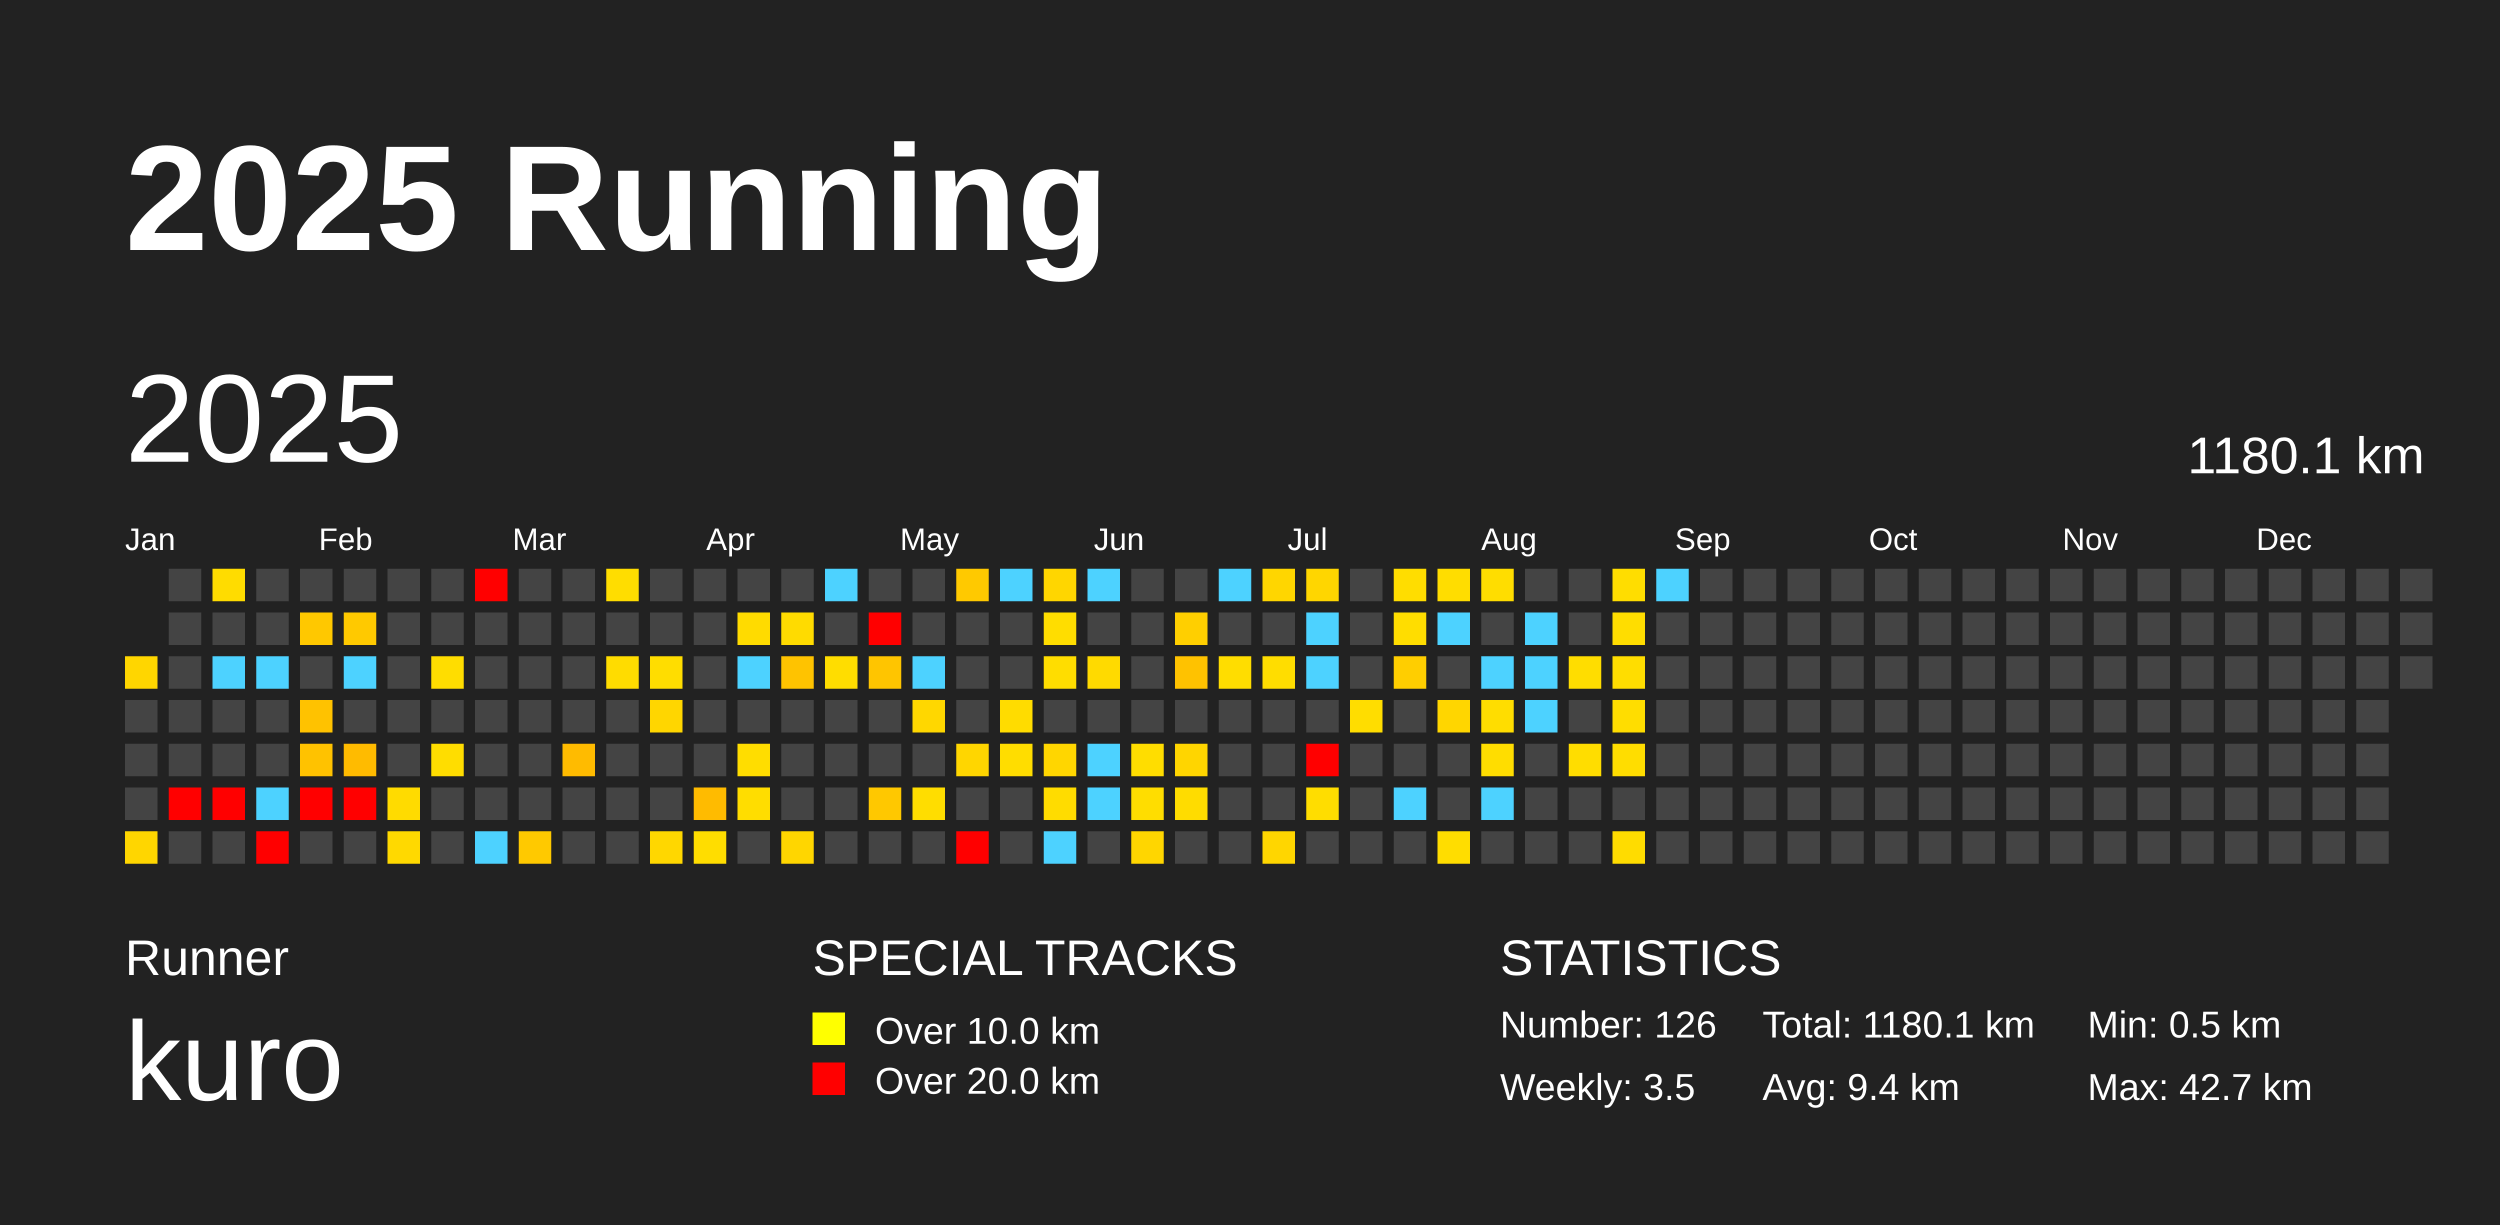
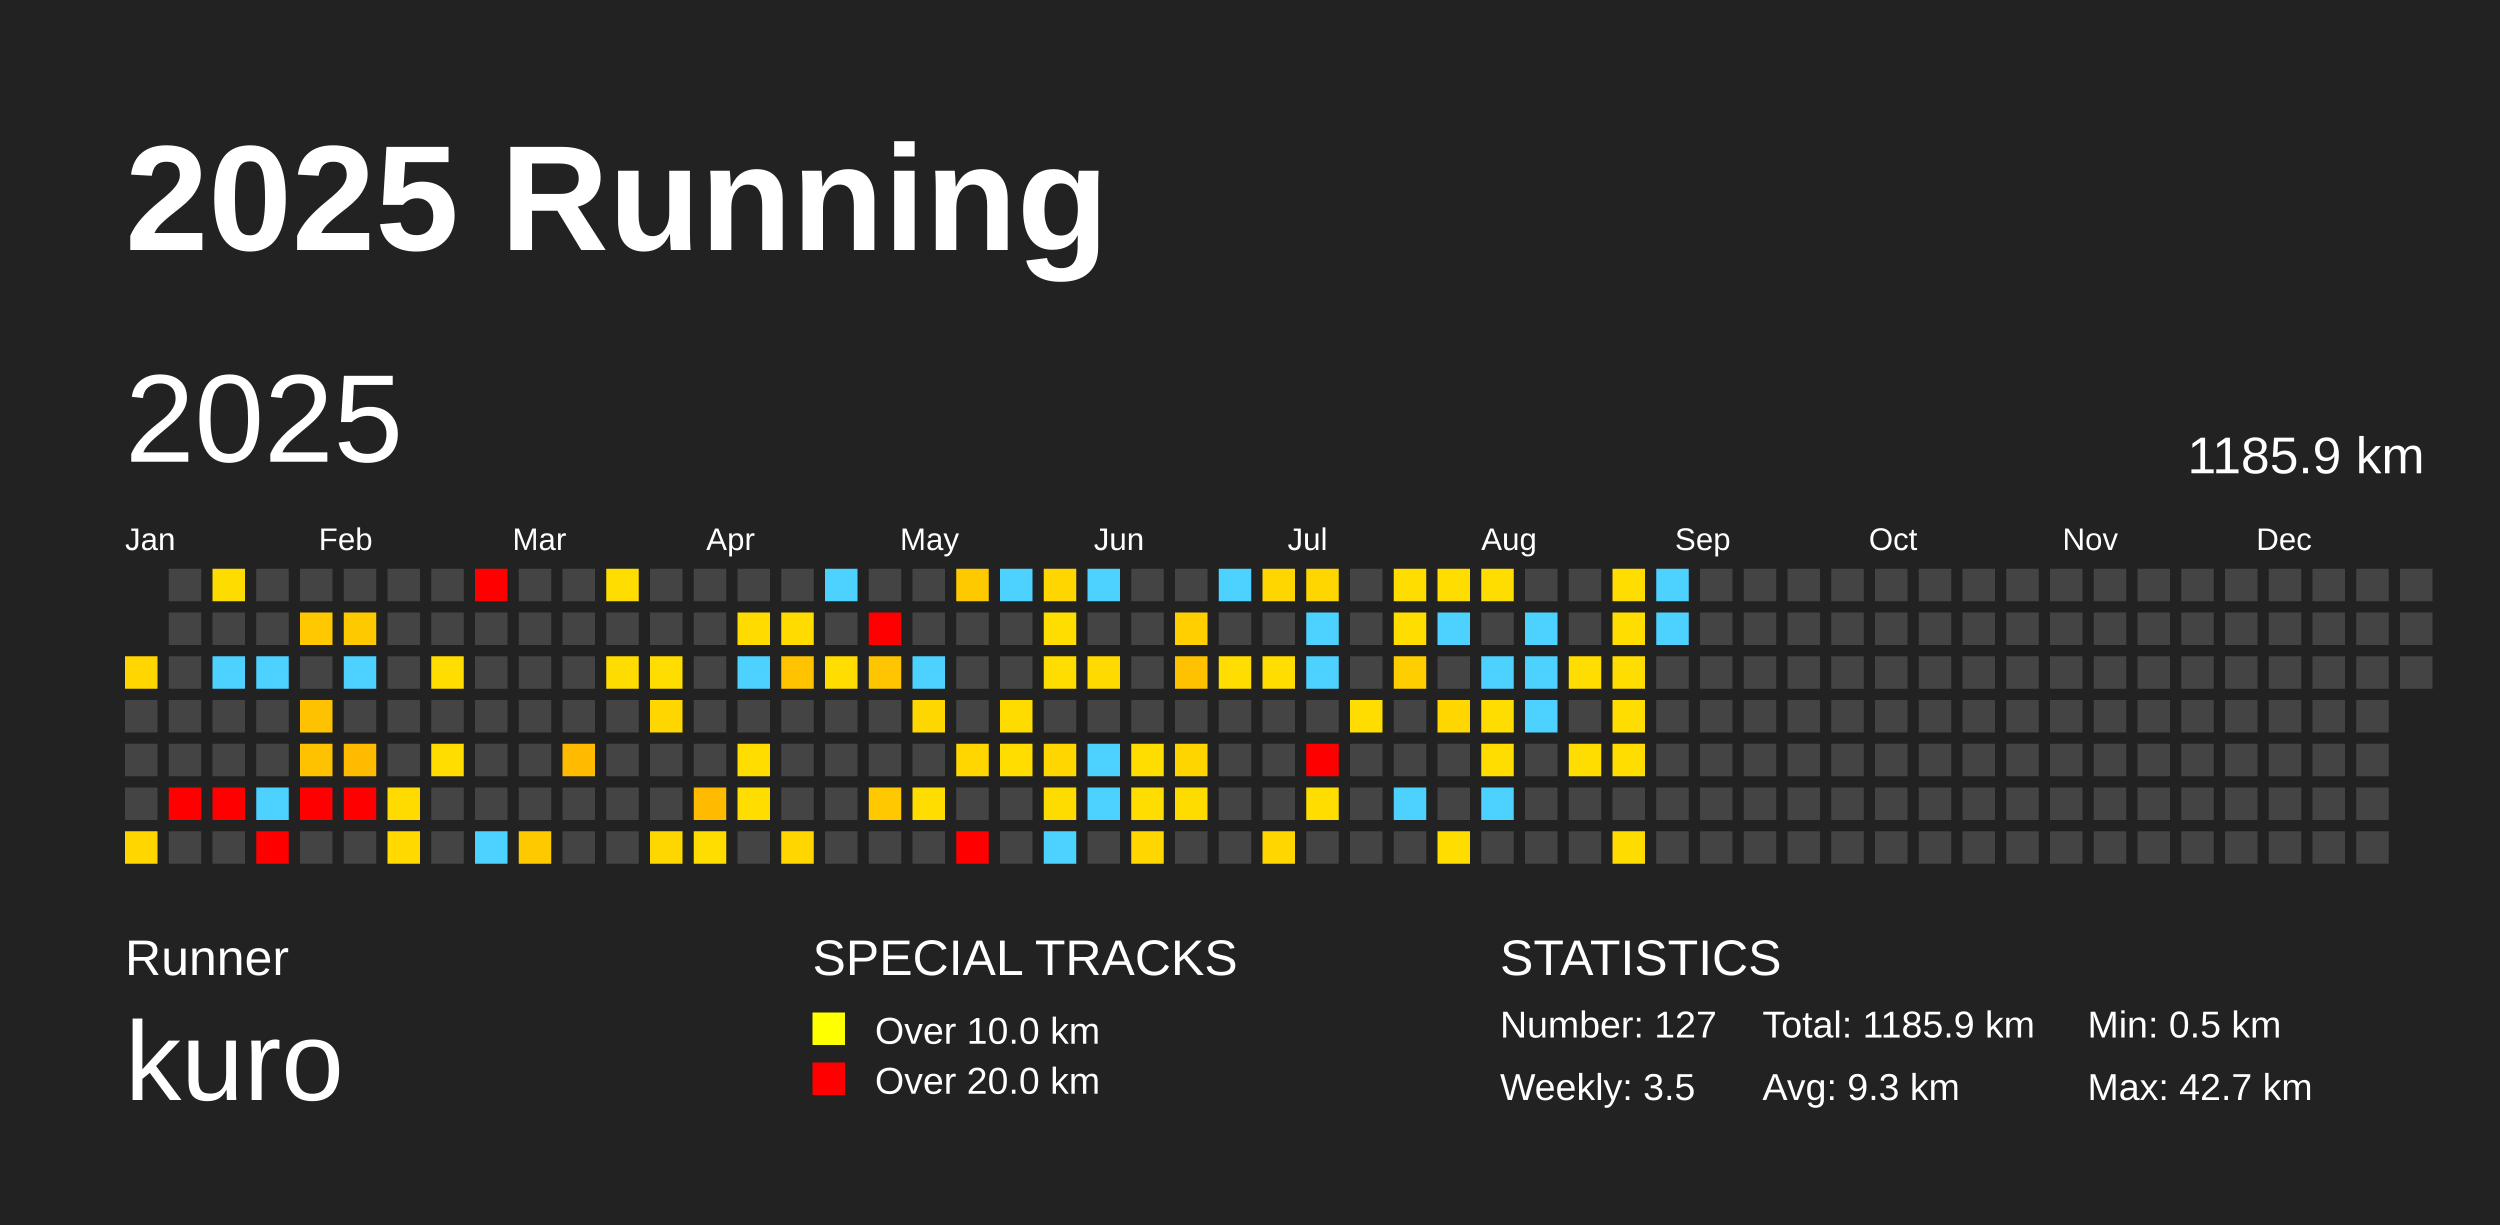
<svg xmlns="http://www.w3.org/2000/svg" baseProfile="full" height="98mm" version="1.1" viewBox="0,0,200,98" width="200mm">
  <defs />
  <rect fill="#222222" height="98" width="200" x="0" y="0" />
  <text fill="#FFFFFF" style="font-size:12px; font-family:Arial; font-weight:bold;" x="10" y="20">2025 Running</text>
  <text fill="#FFFFFF" style="font-size:4px; font-family:Arial" x="10" y="78">Runner</text>
  <text fill="#FFFFFF" style="font-size:9px; font-family:Arial" x="10" y="88">kuro</text>
  <text fill="#FFFFFF" style="font-size:4px; font-family:Arial" x="65" y="78">SPECIAL TRACKS</text>
  <rect fill="yellow" height="2.6" width="2.6" x="65" y="81" />
  <text fill="#FFFFFF" style="font-size:3px; font-family:Arial" x="70" y="83.5">Over 10.0 km</text>
  <rect fill="red" height="2.6" width="2.6" x="65" y="85" />
  <text fill="#FFFFFF" style="font-size:3px; font-family:Arial" x="70" y="87.5">Over 20.0 km</text>
  <text fill="#FFFFFF" style="font-size:4px; font-family:Arial" x="120" y="78">STATISTICS</text>
-   <text fill="#FFFFFF" style="font-size:3px; font-family:Arial" x="120" y="83">Number: 126</text>
+   <text fill="#FFFFFF" style="font-size:3px; font-family:Arial" x="120" y="83">Number: 127</text>
  <text fill="#FFFFFF" style="font-size:3px; font-family:Arial" x="120" y="88">Weekly: 3.5</text>
-   <text fill="#FFFFFF" style="font-size:3px; font-family:Arial" x="141" y="83">Total: 1180.1 km</text>
-   <text fill="#FFFFFF" style="font-size:3px; font-family:Arial" x="141" y="88">Avg: 9.4 km</text>
+   <text fill="#FFFFFF" style="font-size:3px; font-family:Arial" x="141" y="83">Total: 1185.9 km</text>
+   <text fill="#FFFFFF" style="font-size:3px; font-family:Arial" x="141" y="88">Avg: 9.3 km</text>
  <text fill="#FFFFFF" style="font-size:3px; font-family:Arial" x="167" y="83">Min: 0.5 km</text>
  <text fill="#FFFFFF" style="font-size:3px; font-family:Arial" x="167" y="88">Max: 42.7 km</text>
  <text dominant-baseline="hanging" fill="#FFFFFF" style="font-size:10.0px; font-family:Arial;" x="10" y="30">2025</text>
-   <text dominant-baseline="hanging" fill="#FFFFFF" style="font-size:4.125px; font-family:Arial;" x="175" y="35">1180.1 km</text>
+   <text dominant-baseline="hanging" fill="#FFFFFF" style="font-size:4.125px; font-family:Arial;" x="175" y="35">1185.9 km</text>
  <text fill="#FFFFFF" style="font-size:2.5px; font-family:Arial" x="10.0" y="44">Jan</text>
  <text fill="#FFFFFF" style="font-size:2.5px; font-family:Arial" x="25.5" y="44">Feb</text>
  <text fill="#FFFFFF" style="font-size:2.5px; font-family:Arial" x="41.0" y="44">Mar</text>
  <text fill="#FFFFFF" style="font-size:2.5px; font-family:Arial" x="56.5" y="44">Apr</text>
  <text fill="#FFFFFF" style="font-size:2.5px; font-family:Arial" x="72.0" y="44">May</text>
  <text fill="#FFFFFF" style="font-size:2.5px; font-family:Arial" x="87.5" y="44">Jun</text>
  <text fill="#FFFFFF" style="font-size:2.5px; font-family:Arial" x="103.0" y="44">Jul</text>
  <text fill="#FFFFFF" style="font-size:2.5px; font-family:Arial" x="118.5" y="44">Aug</text>
  <text fill="#FFFFFF" style="font-size:2.5px; font-family:Arial" x="134.0" y="44">Sep</text>
  <text fill="#FFFFFF" style="font-size:2.5px; font-family:Arial" x="149.5" y="44">Oct</text>
  <text fill="#FFFFFF" style="font-size:2.5px; font-family:Arial" x="165.0" y="44">Nov</text>
  <text fill="#FFFFFF" style="font-size:2.5px; font-family:Arial" x="180.5" y="44">Dec</text>
  <rect fill="#ffd600" height="2.6" width="2.6" x="10.0" y="52.5" />
  <rect fill="#444444" height="2.6" width="2.6" x="10.0" y="56.0" />
  <rect fill="#444444" height="2.6" width="2.6" x="10.0" y="59.5" />
  <rect fill="#444444" height="2.6" width="2.6" x="10.0" y="63.0" />
  <rect fill="#ffd600" height="2.6" width="2.6" x="10.0" y="66.5" />
  <rect fill="#444444" height="2.6" width="2.6" x="13.5" y="45.5" />
  <rect fill="#444444" height="2.6" width="2.6" x="13.5" y="49.0" />
  <rect fill="#444444" height="2.6" width="2.6" x="13.5" y="52.5" />
  <rect fill="#444444" height="2.6" width="2.6" x="13.5" y="56.0" />
  <rect fill="#444444" height="2.6" width="2.6" x="13.5" y="59.5" />
  <rect fill="red" height="2.6" width="2.6" x="13.5" y="63.0" />
  <rect fill="#444444" height="2.6" width="2.6" x="13.5" y="66.5" />
  <rect fill="#ffdc00" height="2.6" width="2.6" x="17.0" y="45.5" />
  <rect fill="#444444" height="2.6" width="2.6" x="17.0" y="49.0" />
  <rect fill="#4dd2ff" height="2.6" width="2.6" x="17.0" y="52.5" />
  <rect fill="#444444" height="2.6" width="2.6" x="17.0" y="56.0" />
  <rect fill="#444444" height="2.6" width="2.6" x="17.0" y="59.5" />
  <rect fill="red" height="2.6" width="2.6" x="17.0" y="63.0" />
  <rect fill="#444444" height="2.6" width="2.6" x="17.0" y="66.5" />
  <rect fill="#444444" height="2.6" width="2.6" x="20.5" y="45.5" />
  <rect fill="#444444" height="2.6" width="2.6" x="20.5" y="49.0" />
  <rect fill="#4dd2ff" height="2.6" width="2.6" x="20.5" y="52.5" />
  <rect fill="#444444" height="2.6" width="2.6" x="20.5" y="56.0" />
  <rect fill="#444444" height="2.6" width="2.6" x="20.5" y="59.5" />
  <rect fill="#4dd2ff" height="2.6" width="2.6" x="20.5" y="63.0" />
  <rect fill="red" height="2.6" width="2.6" x="20.5" y="66.5" />
  <rect fill="#444444" height="2.6" width="2.6" x="24.0" y="45.5" />
  <rect fill="#ffc800" height="2.6" width="2.6" x="24.0" y="49.0" />
  <rect fill="#444444" height="2.6" width="2.6" x="24.0" y="52.5" />
  <rect fill="#ffc200" height="2.6" width="2.6" x="24.0" y="56.0" />
  <rect fill="#ffc200" height="2.6" width="2.6" x="24.0" y="59.5" />
  <rect fill="red" height="2.6" width="2.6" x="24.0" y="63.0" />
  <rect fill="#444444" height="2.6" width="2.6" x="24.0" y="66.5" />
  <rect fill="#444444" height="2.6" width="2.6" x="27.5" y="45.5" />
  <rect fill="#ffc900" height="2.6" width="2.6" x="27.5" y="49.0" />
  <rect fill="#4dd2ff" height="2.6" width="2.6" x="27.5" y="52.5" />
  <rect fill="#444444" height="2.6" width="2.6" x="27.5" y="56.0" />
  <rect fill="#ffbb00" height="2.6" width="2.6" x="27.5" y="59.5" />
  <rect fill="red" height="2.6" width="2.6" x="27.5" y="63.0" />
  <rect fill="#444444" height="2.6" width="2.6" x="27.5" y="66.5" />
  <rect fill="#444444" height="2.6" width="2.6" x="31.0" y="45.5" />
  <rect fill="#444444" height="2.6" width="2.6" x="31.0" y="49.0" />
  <rect fill="#444444" height="2.6" width="2.6" x="31.0" y="52.5" />
  <rect fill="#444444" height="2.6" width="2.6" x="31.0" y="56.0" />
  <rect fill="#444444" height="2.6" width="2.6" x="31.0" y="59.5" />
  <rect fill="#ffdb00" height="2.6" width="2.6" x="31.0" y="63.0" />
  <rect fill="#ffd900" height="2.6" width="2.6" x="31.0" y="66.5" />
  <rect fill="#444444" height="2.6" width="2.6" x="34.5" y="45.5" />
  <rect fill="#444444" height="2.6" width="2.6" x="34.5" y="49.0" />
  <rect fill="#ffdd00" height="2.6" width="2.6" x="34.5" y="52.5" />
  <rect fill="#444444" height="2.6" width="2.6" x="34.5" y="56.0" />
  <rect fill="#ffdd00" height="2.6" width="2.6" x="34.5" y="59.5" />
  <rect fill="#444444" height="2.6" width="2.6" x="34.5" y="63.0" />
  <rect fill="#444444" height="2.6" width="2.6" x="34.5" y="66.5" />
  <rect fill="red" height="2.6" width="2.6" x="38.0" y="45.5" />
  <rect fill="#444444" height="2.6" width="2.6" x="38.0" y="49.0" />
  <rect fill="#444444" height="2.6" width="2.6" x="38.0" y="52.5" />
  <rect fill="#444444" height="2.6" width="2.6" x="38.0" y="56.0" />
  <rect fill="#444444" height="2.6" width="2.6" x="38.0" y="59.5" />
  <rect fill="#444444" height="2.6" width="2.6" x="38.0" y="63.0" />
  <rect fill="#4dd2ff" height="2.6" width="2.6" x="38.0" y="66.5" />
  <rect fill="#444444" height="2.6" width="2.6" x="41.5" y="45.5" />
  <rect fill="#444444" height="2.6" width="2.6" x="41.5" y="49.0" />
  <rect fill="#444444" height="2.6" width="2.6" x="41.5" y="52.5" />
  <rect fill="#444444" height="2.6" width="2.6" x="41.5" y="56.0" />
  <rect fill="#444444" height="2.6" width="2.6" x="41.5" y="59.5" />
  <rect fill="#444444" height="2.6" width="2.6" x="41.5" y="63.0" />
  <rect fill="#ffc900" height="2.6" width="2.6" x="41.5" y="66.5" />
  <rect fill="#444444" height="2.6" width="2.6" x="45.0" y="45.5" />
  <rect fill="#444444" height="2.6" width="2.6" x="45.0" y="49.0" />
  <rect fill="#444444" height="2.6" width="2.6" x="45.0" y="52.5" />
  <rect fill="#444444" height="2.6" width="2.6" x="45.0" y="56.0" />
  <rect fill="#ffbb00" height="2.6" width="2.6" x="45.0" y="59.5" />
  <rect fill="#444444" height="2.6" width="2.6" x="45.0" y="63.0" />
  <rect fill="#444444" height="2.6" width="2.6" x="45.0" y="66.5" />
  <rect fill="#ffdd00" height="2.6" width="2.6" x="48.5" y="45.5" />
  <rect fill="#444444" height="2.6" width="2.6" x="48.5" y="49.0" />
  <rect fill="#ffdc00" height="2.6" width="2.6" x="48.5" y="52.5" />
  <rect fill="#444444" height="2.6" width="2.6" x="48.5" y="56.0" />
  <rect fill="#444444" height="2.6" width="2.6" x="48.5" y="59.5" />
  <rect fill="#444444" height="2.6" width="2.6" x="48.5" y="63.0" />
  <rect fill="#444444" height="2.6" width="2.6" x="48.5" y="66.5" />
  <rect fill="#444444" height="2.6" width="2.6" x="52.0" y="45.5" />
  <rect fill="#444444" height="2.6" width="2.6" x="52.0" y="49.0" />
  <rect fill="#ffdd00" height="2.6" width="2.6" x="52.0" y="52.5" />
  <rect fill="#ffd600" height="2.6" width="2.6" x="52.0" y="56.0" />
  <rect fill="#444444" height="2.6" width="2.6" x="52.0" y="59.5" />
  <rect fill="#444444" height="2.6" width="2.6" x="52.0" y="63.0" />
  <rect fill="#ffd700" height="2.6" width="2.6" x="52.0" y="66.5" />
  <rect fill="#444444" height="2.6" width="2.6" x="55.5" y="45.5" />
  <rect fill="#444444" height="2.6" width="2.6" x="55.5" y="49.0" />
  <rect fill="#444444" height="2.6" width="2.6" x="55.5" y="52.5" />
  <rect fill="#444444" height="2.6" width="2.6" x="55.5" y="56.0" />
  <rect fill="#444444" height="2.6" width="2.6" x="55.5" y="59.5" />
  <rect fill="#ffbb00" height="2.6" width="2.6" x="55.5" y="63.0" />
  <rect fill="#ffdd00" height="2.6" width="2.6" x="55.5" y="66.5" />
  <rect fill="#444444" height="2.6" width="2.6" x="59.0" y="45.5" />
  <rect fill="#ffdb00" height="2.6" width="2.6" x="59.0" y="49.0" />
  <rect fill="#4dd2ff" height="2.6" width="2.6" x="59.0" y="52.5" />
  <rect fill="#444444" height="2.6" width="2.6" x="59.0" y="56.0" />
  <rect fill="#ffdd00" height="2.6" width="2.6" x="59.0" y="59.5" />
  <rect fill="#ffdd00" height="2.6" width="2.6" x="59.0" y="63.0" />
  <rect fill="#444444" height="2.6" width="2.6" x="59.0" y="66.5" />
  <rect fill="#444444" height="2.6" width="2.6" x="62.5" y="45.5" />
  <rect fill="#ffdb00" height="2.6" width="2.6" x="62.5" y="49.0" />
  <rect fill="#ffc300" height="2.6" width="2.6" x="62.5" y="52.5" />
  <rect fill="#444444" height="2.6" width="2.6" x="62.5" y="56.0" />
  <rect fill="#444444" height="2.6" width="2.6" x="62.5" y="59.5" />
  <rect fill="#444444" height="2.6" width="2.6" x="62.5" y="63.0" />
  <rect fill="#ffd600" height="2.6" width="2.6" x="62.5" y="66.5" />
  <rect fill="#4dd2ff" height="2.6" width="2.6" x="66.0" y="45.5" />
  <rect fill="#444444" height="2.6" width="2.6" x="66.0" y="49.0" />
  <rect fill="#ffdd00" height="2.6" width="2.6" x="66.0" y="52.5" />
  <rect fill="#444444" height="2.6" width="2.6" x="66.0" y="56.0" />
  <rect fill="#444444" height="2.6" width="2.6" x="66.0" y="59.5" />
  <rect fill="#444444" height="2.6" width="2.6" x="66.0" y="63.0" />
  <rect fill="#444444" height="2.6" width="2.6" x="66.0" y="66.5" />
  <rect fill="#444444" height="2.6" width="2.6" x="69.5" y="45.5" />
  <rect fill="red" height="2.6" width="2.6" x="69.5" y="49.0" />
  <rect fill="#ffc500" height="2.6" width="2.6" x="69.5" y="52.5" />
  <rect fill="#444444" height="2.6" width="2.6" x="69.5" y="56.0" />
  <rect fill="#444444" height="2.6" width="2.6" x="69.5" y="59.5" />
  <rect fill="#ffc800" height="2.6" width="2.6" x="69.5" y="63.0" />
  <rect fill="#444444" height="2.6" width="2.6" x="69.5" y="66.5" />
  <rect fill="#444444" height="2.6" width="2.6" x="73.0" y="45.5" />
  <rect fill="#444444" height="2.6" width="2.6" x="73.0" y="49.0" />
  <rect fill="#4dd2ff" height="2.6" width="2.6" x="73.0" y="52.5" />
  <rect fill="#ffd700" height="2.6" width="2.6" x="73.0" y="56.0" />
  <rect fill="#444444" height="2.6" width="2.6" x="73.0" y="59.5" />
  <rect fill="#ffdd00" height="2.6" width="2.6" x="73.0" y="63.0" />
  <rect fill="#444444" height="2.6" width="2.6" x="73.0" y="66.5" />
  <rect fill="#ffc900" height="2.6" width="2.6" x="76.5" y="45.5" />
  <rect fill="#444444" height="2.6" width="2.6" x="76.5" y="49.0" />
  <rect fill="#444444" height="2.6" width="2.6" x="76.5" y="52.5" />
  <rect fill="#444444" height="2.6" width="2.6" x="76.5" y="56.0" />
  <rect fill="#ffd600" height="2.6" width="2.6" x="76.5" y="59.5" />
  <rect fill="#444444" height="2.6" width="2.6" x="76.5" y="63.0" />
  <rect fill="red" height="2.6" width="2.6" x="76.5" y="66.5" />
  <rect fill="#4dd2ff" height="2.6" width="2.6" x="80.0" y="45.5" />
  <rect fill="#444444" height="2.6" width="2.6" x="80.0" y="49.0" />
  <rect fill="#444444" height="2.6" width="2.6" x="80.0" y="52.5" />
  <rect fill="#ffdc00" height="2.6" width="2.6" x="80.0" y="56.0" />
  <rect fill="#ffdd00" height="2.6" width="2.6" x="80.0" y="59.5" />
  <rect fill="#444444" height="2.6" width="2.6" x="80.0" y="63.0" />
  <rect fill="#444444" height="2.6" width="2.6" x="80.0" y="66.5" />
  <rect fill="#ffd600" height="2.6" width="2.6" x="83.5" y="45.5" />
  <rect fill="#ffdd00" height="2.6" width="2.6" x="83.5" y="49.0" />
  <rect fill="#ffdd00" height="2.6" width="2.6" x="83.5" y="52.5" />
  <rect fill="#444444" height="2.6" width="2.6" x="83.5" y="56.0" />
  <rect fill="#ffd600" height="2.6" width="2.6" x="83.5" y="59.5" />
  <rect fill="#ffdc00" height="2.6" width="2.6" x="83.5" y="63.0" />
  <rect fill="#4dd2ff" height="2.6" width="2.6" x="83.5" y="66.5" />
  <rect fill="#4dd2ff" height="2.6" width="2.6" x="87.0" y="45.5" />
  <rect fill="#444444" height="2.6" width="2.6" x="87.0" y="49.0" />
  <rect fill="#ffda00" height="2.6" width="2.6" x="87.0" y="52.5" />
  <rect fill="#444444" height="2.6" width="2.6" x="87.0" y="56.0" />
  <rect fill="#4dd2ff" height="2.6" width="2.6" x="87.0" y="59.5" />
  <rect fill="#4dd2ff" height="2.6" width="2.6" x="87.0" y="63.0" />
  <rect fill="#444444" height="2.6" width="2.6" x="87.0" y="66.5" />
  <rect fill="#444444" height="2.6" width="2.6" x="90.5" y="45.5" />
  <rect fill="#444444" height="2.6" width="2.6" x="90.5" y="49.0" />
  <rect fill="#444444" height="2.6" width="2.6" x="90.5" y="52.5" />
  <rect fill="#444444" height="2.6" width="2.6" x="90.5" y="56.0" />
  <rect fill="#ffdd00" height="2.6" width="2.6" x="90.5" y="59.5" />
  <rect fill="#ffdd00" height="2.6" width="2.6" x="90.5" y="63.0" />
  <rect fill="#ffd600" height="2.6" width="2.6" x="90.5" y="66.5" />
  <rect fill="#444444" height="2.6" width="2.6" x="94.0" y="45.5" />
  <rect fill="#ffcf00" height="2.6" width="2.6" x="94.0" y="49.0" />
  <rect fill="#ffc200" height="2.6" width="2.6" x="94.0" y="52.5" />
  <rect fill="#444444" height="2.6" width="2.6" x="94.0" y="56.0" />
  <rect fill="#ffd500" height="2.6" width="2.6" x="94.0" y="59.5" />
  <rect fill="#ffdc00" height="2.6" width="2.6" x="94.0" y="63.0" />
  <rect fill="#444444" height="2.6" width="2.6" x="94.0" y="66.5" />
  <rect fill="#4dd2ff" height="2.6" width="2.6" x="97.5" y="45.5" />
  <rect fill="#444444" height="2.6" width="2.6" x="97.5" y="49.0" />
  <rect fill="#ffdd00" height="2.6" width="2.6" x="97.5" y="52.5" />
  <rect fill="#444444" height="2.6" width="2.6" x="97.5" y="56.0" />
  <rect fill="#444444" height="2.6" width="2.6" x="97.5" y="59.5" />
  <rect fill="#444444" height="2.6" width="2.6" x="97.5" y="63.0" />
  <rect fill="#444444" height="2.6" width="2.6" x="97.5" y="66.5" />
  <rect fill="#ffd600" height="2.6" width="2.6" x="101.0" y="45.5" />
  <rect fill="#444444" height="2.6" width="2.6" x="101.0" y="49.0" />
  <rect fill="#ffdd00" height="2.6" width="2.6" x="101.0" y="52.5" />
  <rect fill="#444444" height="2.6" width="2.6" x="101.0" y="56.0" />
  <rect fill="#444444" height="2.6" width="2.6" x="101.0" y="59.5" />
  <rect fill="#444444" height="2.6" width="2.6" x="101.0" y="63.0" />
  <rect fill="#ffd600" height="2.6" width="2.6" x="101.0" y="66.5" />
  <rect fill="#ffd600" height="2.6" width="2.6" x="104.5" y="45.5" />
  <rect fill="#4dd2ff" height="2.6" width="2.6" x="104.5" y="49.0" />
  <rect fill="#4dd2ff" height="2.6" width="2.6" x="104.5" y="52.5" />
  <rect fill="#444444" height="2.6" width="2.6" x="104.5" y="56.0" />
  <rect fill="red" height="2.6" width="2.6" x="104.5" y="59.5" />
  <rect fill="#ffdd00" height="2.6" width="2.6" x="104.5" y="63.0" />
  <rect fill="#444444" height="2.6" width="2.6" x="104.5" y="66.5" />
  <rect fill="#444444" height="2.6" width="2.6" x="108.0" y="45.5" />
  <rect fill="#444444" height="2.6" width="2.6" x="108.0" y="49.0" />
  <rect fill="#444444" height="2.6" width="2.6" x="108.0" y="52.5" />
  <rect fill="#ffdd00" height="2.6" width="2.6" x="108.0" y="56.0" />
  <rect fill="#444444" height="2.6" width="2.6" x="108.0" y="59.5" />
  <rect fill="#444444" height="2.6" width="2.6" x="108.0" y="63.0" />
  <rect fill="#444444" height="2.6" width="2.6" x="108.0" y="66.5" />
  <rect fill="#ffdd00" height="2.6" width="2.6" x="111.5" y="45.5" />
  <rect fill="#ffdd00" height="2.6" width="2.6" x="111.5" y="49.0" />
  <rect fill="#ffce00" height="2.6" width="2.6" x="111.5" y="52.5" />
  <rect fill="#444444" height="2.6" width="2.6" x="111.5" y="56.0" />
  <rect fill="#444444" height="2.6" width="2.6" x="111.5" y="59.5" />
  <rect fill="#4dd2ff" height="2.6" width="2.6" x="111.5" y="63.0" />
  <rect fill="#444444" height="2.6" width="2.6" x="111.5" y="66.5" />
  <rect fill="#ffdd00" height="2.6" width="2.6" x="115.0" y="45.5" />
  <rect fill="#4dd2ff" height="2.6" width="2.6" x="115.0" y="49.0" />
  <rect fill="#444444" height="2.6" width="2.6" x="115.0" y="52.5" />
  <rect fill="#ffd600" height="2.6" width="2.6" x="115.0" y="56.0" />
  <rect fill="#444444" height="2.6" width="2.6" x="115.0" y="59.5" />
  <rect fill="#444444" height="2.6" width="2.6" x="115.0" y="63.0" />
  <rect fill="#ffdd00" height="2.6" width="2.6" x="115.0" y="66.5" />
  <rect fill="#ffdd00" height="2.6" width="2.6" x="118.5" y="45.5" />
  <rect fill="#444444" height="2.6" width="2.6" x="118.5" y="49.0" />
  <rect fill="#4dd2ff" height="2.6" width="2.6" x="118.5" y="52.5" />
  <rect fill="#ffdd00" height="2.6" width="2.6" x="118.5" y="56.0" />
  <rect fill="#ffdd00" height="2.6" width="2.6" x="118.5" y="59.5" />
  <rect fill="#4dd2ff" height="2.6" width="2.6" x="118.5" y="63.0" />
  <rect fill="#444444" height="2.6" width="2.6" x="118.5" y="66.5" />
  <rect fill="#444444" height="2.6" width="2.6" x="122.0" y="45.5" />
  <rect fill="#4dd2ff" height="2.6" width="2.6" x="122.0" y="49.0" />
  <rect fill="#4dd2ff" height="2.6" width="2.6" x="122.0" y="52.5" />
  <rect fill="#4dd2ff" height="2.6" width="2.6" x="122.0" y="56.0" />
  <rect fill="#444444" height="2.6" width="2.6" x="122.0" y="59.5" />
  <rect fill="#444444" height="2.6" width="2.6" x="122.0" y="63.0" />
  <rect fill="#444444" height="2.6" width="2.6" x="122.0" y="66.5" />
  <rect fill="#444444" height="2.6" width="2.6" x="125.5" y="45.5" />
  <rect fill="#444444" height="2.6" width="2.6" x="125.5" y="49.0" />
  <rect fill="#ffdd00" height="2.6" width="2.6" x="125.5" y="52.5" />
  <rect fill="#444444" height="2.6" width="2.6" x="125.5" y="56.0" />
  <rect fill="#ffdd00" height="2.6" width="2.6" x="125.5" y="59.5" />
  <rect fill="#444444" height="2.6" width="2.6" x="125.5" y="63.0" />
  <rect fill="#444444" height="2.6" width="2.6" x="125.5" y="66.5" />
  <rect fill="#ffdd00" height="2.6" width="2.6" x="129.0" y="45.5" />
  <rect fill="#ffdd00" height="2.6" width="2.6" x="129.0" y="49.0" />
  <rect fill="#ffdd00" height="2.6" width="2.6" x="129.0" y="52.5" />
  <rect fill="#ffdd00" height="2.6" width="2.6" x="129.0" y="56.0" />
  <rect fill="#ffdd00" height="2.6" width="2.6" x="129.0" y="59.5" />
  <rect fill="#444444" height="2.6" width="2.6" x="129.0" y="63.0" />
  <rect fill="#ffdc00" height="2.6" width="2.6" x="129.0" y="66.5" />
  <rect fill="#4dd2ff" height="2.6" width="2.6" x="132.5" y="45.5" />
-   <rect fill="#444444" height="2.6" width="2.6" x="132.5" y="49.0" />
+   <rect fill="#4dd2ff" height="2.6" width="2.6" x="132.5" y="49.0" />
  <rect fill="#444444" height="2.6" width="2.6" x="132.5" y="52.5" />
  <rect fill="#444444" height="2.6" width="2.6" x="132.5" y="56.0" />
  <rect fill="#444444" height="2.6" width="2.6" x="132.5" y="59.5" />
  <rect fill="#444444" height="2.6" width="2.6" x="132.5" y="63.0" />
  <rect fill="#444444" height="2.6" width="2.6" x="132.5" y="66.5" />
  <rect fill="#444444" height="2.6" width="2.6" x="136.0" y="45.5" />
  <rect fill="#444444" height="2.6" width="2.6" x="136.0" y="49.0" />
  <rect fill="#444444" height="2.6" width="2.6" x="136.0" y="52.5" />
  <rect fill="#444444" height="2.6" width="2.6" x="136.0" y="56.0" />
  <rect fill="#444444" height="2.6" width="2.6" x="136.0" y="59.5" />
  <rect fill="#444444" height="2.6" width="2.6" x="136.0" y="63.0" />
  <rect fill="#444444" height="2.6" width="2.6" x="136.0" y="66.5" />
  <rect fill="#444444" height="2.6" width="2.6" x="139.5" y="45.5" />
  <rect fill="#444444" height="2.6" width="2.6" x="139.5" y="49.0" />
  <rect fill="#444444" height="2.6" width="2.6" x="139.5" y="52.5" />
  <rect fill="#444444" height="2.6" width="2.6" x="139.5" y="56.0" />
  <rect fill="#444444" height="2.6" width="2.6" x="139.5" y="59.5" />
  <rect fill="#444444" height="2.6" width="2.6" x="139.5" y="63.0" />
  <rect fill="#444444" height="2.6" width="2.6" x="139.5" y="66.5" />
  <rect fill="#444444" height="2.6" width="2.6" x="143.0" y="45.5" />
  <rect fill="#444444" height="2.6" width="2.6" x="143.0" y="49.0" />
  <rect fill="#444444" height="2.6" width="2.6" x="143.0" y="52.5" />
  <rect fill="#444444" height="2.6" width="2.6" x="143.0" y="56.0" />
  <rect fill="#444444" height="2.6" width="2.6" x="143.0" y="59.5" />
  <rect fill="#444444" height="2.6" width="2.6" x="143.0" y="63.0" />
  <rect fill="#444444" height="2.6" width="2.6" x="143.0" y="66.5" />
  <rect fill="#444444" height="2.6" width="2.6" x="146.5" y="45.5" />
  <rect fill="#444444" height="2.6" width="2.6" x="146.5" y="49.0" />
  <rect fill="#444444" height="2.6" width="2.6" x="146.5" y="52.5" />
  <rect fill="#444444" height="2.6" width="2.6" x="146.5" y="56.0" />
  <rect fill="#444444" height="2.6" width="2.6" x="146.5" y="59.5" />
  <rect fill="#444444" height="2.6" width="2.6" x="146.5" y="63.0" />
  <rect fill="#444444" height="2.6" width="2.6" x="146.5" y="66.5" />
  <rect fill="#444444" height="2.6" width="2.6" x="150.0" y="45.5" />
  <rect fill="#444444" height="2.6" width="2.6" x="150.0" y="49.0" />
  <rect fill="#444444" height="2.6" width="2.6" x="150.0" y="52.5" />
  <rect fill="#444444" height="2.6" width="2.6" x="150.0" y="56.0" />
  <rect fill="#444444" height="2.6" width="2.6" x="150.0" y="59.5" />
  <rect fill="#444444" height="2.6" width="2.6" x="150.0" y="63.0" />
  <rect fill="#444444" height="2.6" width="2.6" x="150.0" y="66.5" />
  <rect fill="#444444" height="2.6" width="2.6" x="153.5" y="45.5" />
  <rect fill="#444444" height="2.6" width="2.6" x="153.5" y="49.0" />
  <rect fill="#444444" height="2.6" width="2.6" x="153.5" y="52.5" />
  <rect fill="#444444" height="2.6" width="2.6" x="153.5" y="56.0" />
  <rect fill="#444444" height="2.6" width="2.6" x="153.5" y="59.5" />
  <rect fill="#444444" height="2.6" width="2.6" x="153.5" y="63.0" />
  <rect fill="#444444" height="2.6" width="2.6" x="153.5" y="66.5" />
  <rect fill="#444444" height="2.6" width="2.6" x="157.0" y="45.5" />
  <rect fill="#444444" height="2.6" width="2.6" x="157.0" y="49.0" />
  <rect fill="#444444" height="2.6" width="2.6" x="157.0" y="52.5" />
  <rect fill="#444444" height="2.6" width="2.6" x="157.0" y="56.0" />
  <rect fill="#444444" height="2.6" width="2.6" x="157.0" y="59.5" />
  <rect fill="#444444" height="2.6" width="2.6" x="157.0" y="63.0" />
  <rect fill="#444444" height="2.6" width="2.6" x="157.0" y="66.5" />
  <rect fill="#444444" height="2.6" width="2.6" x="160.5" y="45.5" />
  <rect fill="#444444" height="2.6" width="2.6" x="160.5" y="49.0" />
  <rect fill="#444444" height="2.6" width="2.6" x="160.5" y="52.5" />
  <rect fill="#444444" height="2.6" width="2.6" x="160.5" y="56.0" />
  <rect fill="#444444" height="2.6" width="2.6" x="160.5" y="59.5" />
  <rect fill="#444444" height="2.6" width="2.6" x="160.5" y="63.0" />
  <rect fill="#444444" height="2.6" width="2.6" x="160.5" y="66.5" />
  <rect fill="#444444" height="2.6" width="2.6" x="164.0" y="45.5" />
  <rect fill="#444444" height="2.6" width="2.6" x="164.0" y="49.0" />
  <rect fill="#444444" height="2.6" width="2.6" x="164.0" y="52.5" />
  <rect fill="#444444" height="2.6" width="2.6" x="164.0" y="56.0" />
  <rect fill="#444444" height="2.6" width="2.6" x="164.0" y="59.5" />
  <rect fill="#444444" height="2.6" width="2.6" x="164.0" y="63.0" />
  <rect fill="#444444" height="2.6" width="2.6" x="164.0" y="66.5" />
  <rect fill="#444444" height="2.6" width="2.6" x="167.5" y="45.5" />
  <rect fill="#444444" height="2.6" width="2.6" x="167.5" y="49.0" />
  <rect fill="#444444" height="2.6" width="2.6" x="167.5" y="52.5" />
  <rect fill="#444444" height="2.6" width="2.6" x="167.5" y="56.0" />
  <rect fill="#444444" height="2.6" width="2.6" x="167.5" y="59.5" />
  <rect fill="#444444" height="2.6" width="2.6" x="167.5" y="63.0" />
  <rect fill="#444444" height="2.6" width="2.6" x="167.5" y="66.5" />
  <rect fill="#444444" height="2.6" width="2.6" x="171.0" y="45.5" />
  <rect fill="#444444" height="2.6" width="2.6" x="171.0" y="49.0" />
  <rect fill="#444444" height="2.6" width="2.6" x="171.0" y="52.5" />
  <rect fill="#444444" height="2.6" width="2.6" x="171.0" y="56.0" />
  <rect fill="#444444" height="2.6" width="2.6" x="171.0" y="59.5" />
  <rect fill="#444444" height="2.6" width="2.6" x="171.0" y="63.0" />
  <rect fill="#444444" height="2.6" width="2.6" x="171.0" y="66.5" />
  <rect fill="#444444" height="2.6" width="2.6" x="174.5" y="45.5" />
  <rect fill="#444444" height="2.6" width="2.6" x="174.5" y="49.0" />
  <rect fill="#444444" height="2.6" width="2.6" x="174.5" y="52.5" />
  <rect fill="#444444" height="2.6" width="2.6" x="174.5" y="56.0" />
  <rect fill="#444444" height="2.6" width="2.6" x="174.5" y="59.5" />
  <rect fill="#444444" height="2.6" width="2.6" x="174.5" y="63.0" />
  <rect fill="#444444" height="2.6" width="2.6" x="174.5" y="66.5" />
  <rect fill="#444444" height="2.6" width="2.6" x="178.0" y="45.5" />
  <rect fill="#444444" height="2.6" width="2.6" x="178.0" y="49.0" />
  <rect fill="#444444" height="2.6" width="2.6" x="178.0" y="52.5" />
  <rect fill="#444444" height="2.6" width="2.6" x="178.0" y="56.0" />
  <rect fill="#444444" height="2.6" width="2.6" x="178.0" y="59.5" />
  <rect fill="#444444" height="2.6" width="2.6" x="178.0" y="63.0" />
  <rect fill="#444444" height="2.6" width="2.6" x="178.0" y="66.5" />
  <rect fill="#444444" height="2.6" width="2.6" x="181.5" y="45.5" />
  <rect fill="#444444" height="2.6" width="2.6" x="181.5" y="49.0" />
  <rect fill="#444444" height="2.6" width="2.6" x="181.5" y="52.5" />
  <rect fill="#444444" height="2.6" width="2.6" x="181.5" y="56.0" />
  <rect fill="#444444" height="2.6" width="2.6" x="181.5" y="59.5" />
  <rect fill="#444444" height="2.6" width="2.6" x="181.5" y="63.0" />
  <rect fill="#444444" height="2.6" width="2.6" x="181.5" y="66.5" />
  <rect fill="#444444" height="2.6" width="2.6" x="185.0" y="45.5" />
  <rect fill="#444444" height="2.6" width="2.6" x="185.0" y="49.0" />
  <rect fill="#444444" height="2.6" width="2.6" x="185.0" y="52.5" />
  <rect fill="#444444" height="2.6" width="2.6" x="185.0" y="56.0" />
  <rect fill="#444444" height="2.6" width="2.6" x="185.0" y="59.5" />
  <rect fill="#444444" height="2.6" width="2.6" x="185.0" y="63.0" />
  <rect fill="#444444" height="2.6" width="2.6" x="185.0" y="66.5" />
  <rect fill="#444444" height="2.6" width="2.6" x="188.5" y="45.5" />
  <rect fill="#444444" height="2.6" width="2.6" x="188.5" y="49.0" />
  <rect fill="#444444" height="2.6" width="2.6" x="188.5" y="52.5" />
  <rect fill="#444444" height="2.6" width="2.6" x="188.5" y="56.0" />
  <rect fill="#444444" height="2.6" width="2.6" x="188.5" y="59.5" />
  <rect fill="#444444" height="2.6" width="2.6" x="188.5" y="63.0" />
  <rect fill="#444444" height="2.6" width="2.6" x="188.5" y="66.5" />
  <rect fill="#444444" height="2.6" width="2.6" x="192.0" y="45.5" />
  <rect fill="#444444" height="2.6" width="2.6" x="192.0" y="49.0" />
  <rect fill="#444444" height="2.6" width="2.6" x="192.0" y="52.5" />
</svg>
